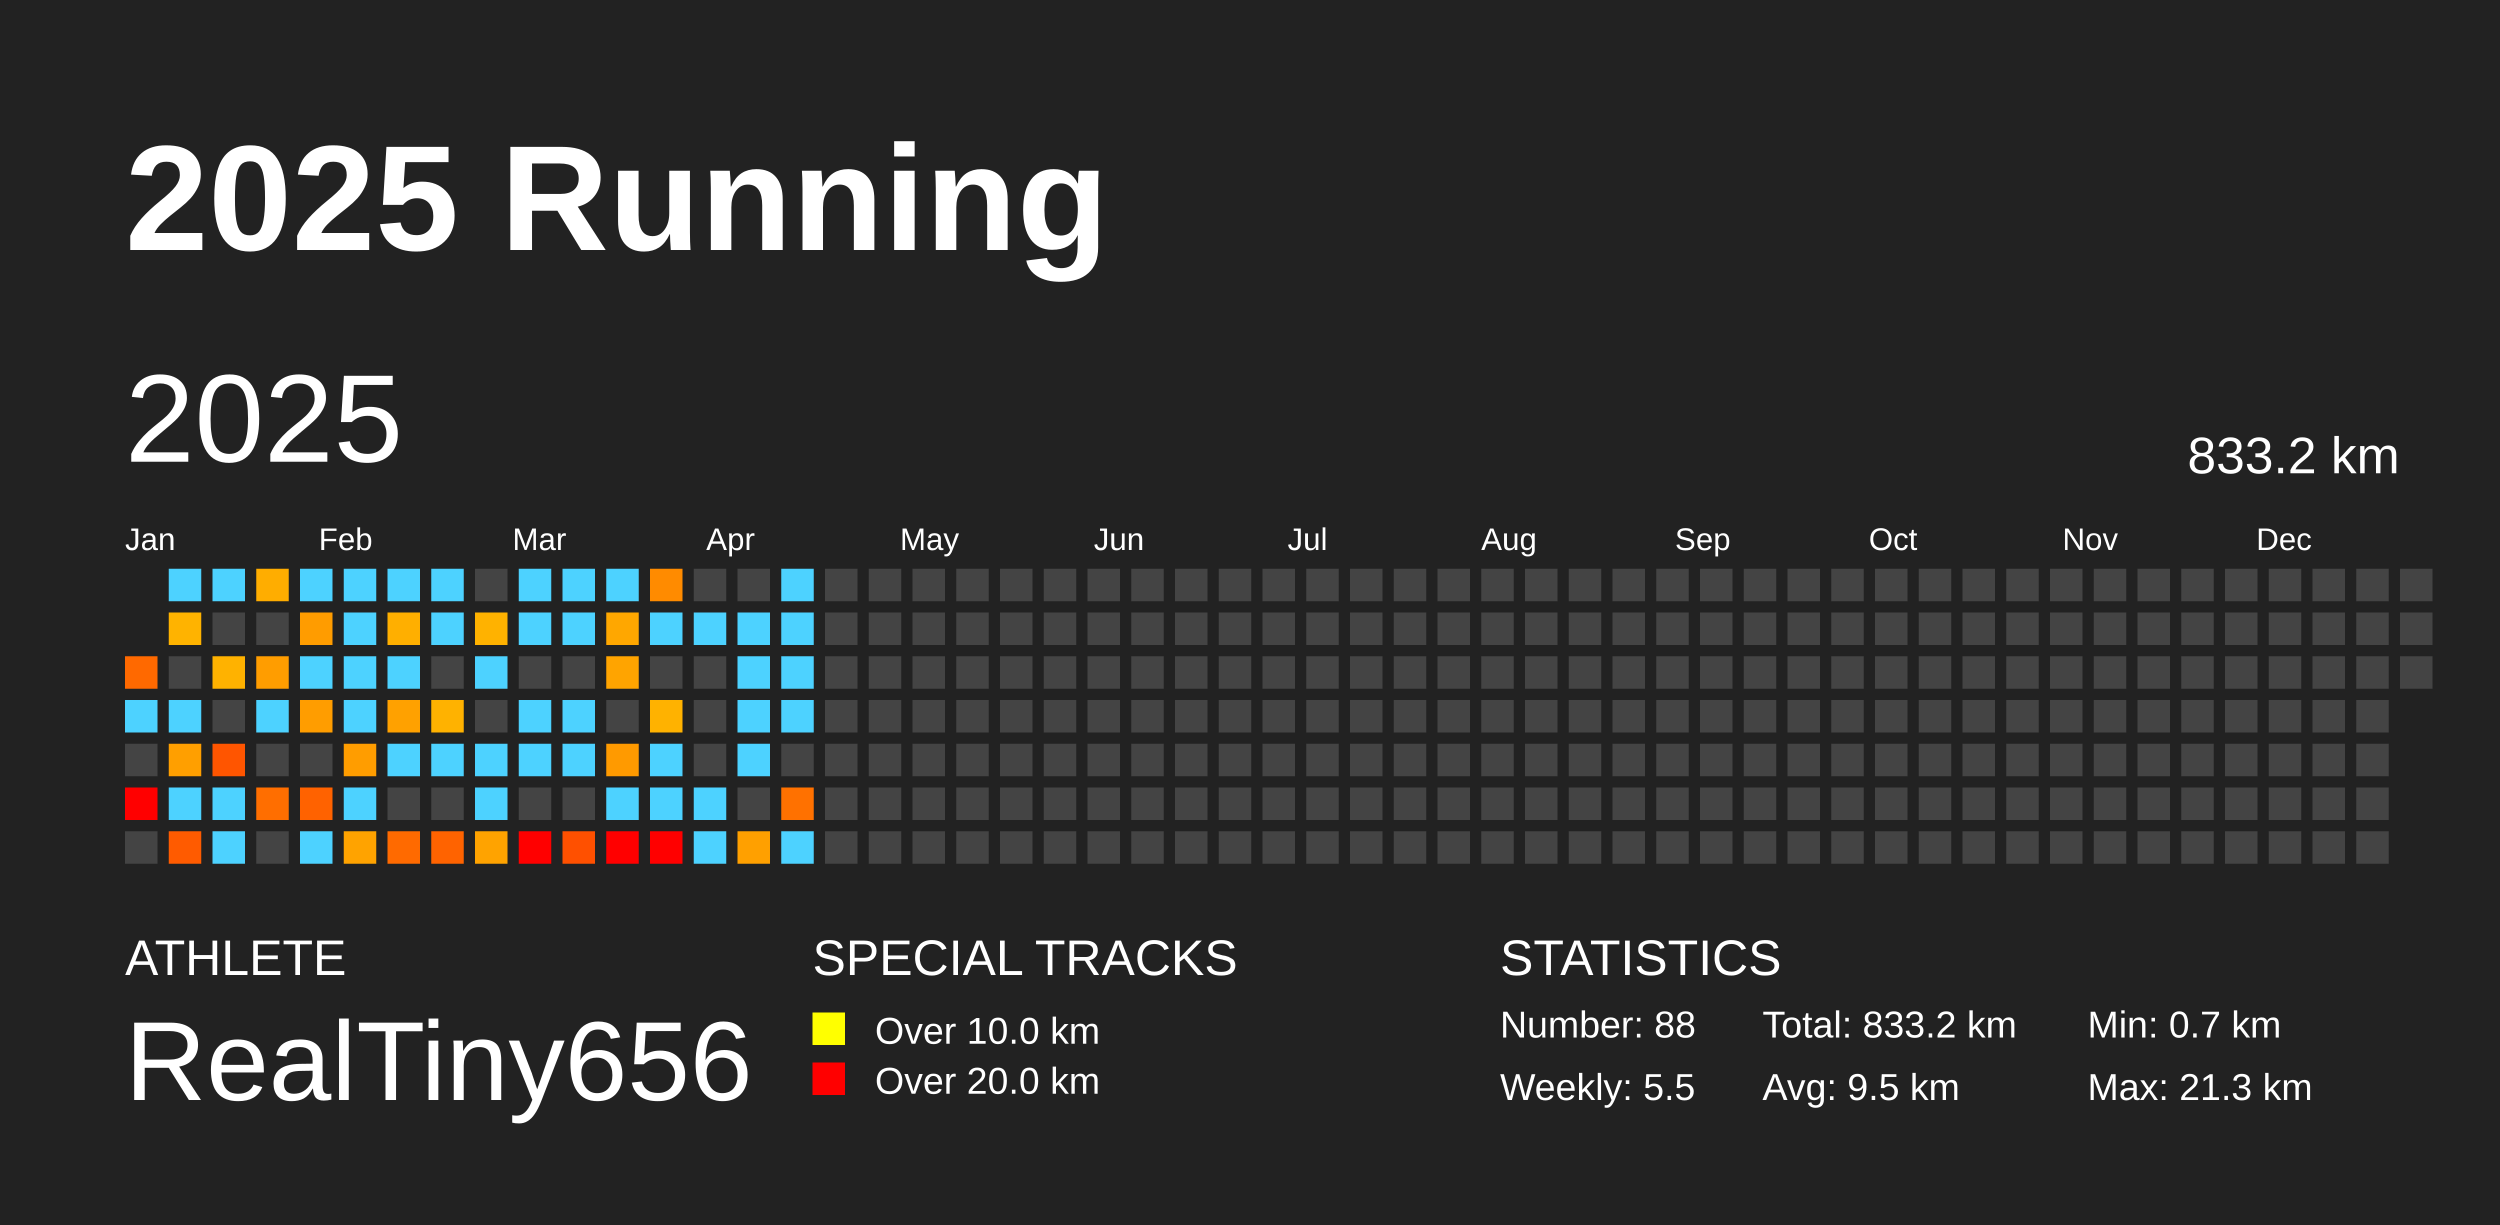
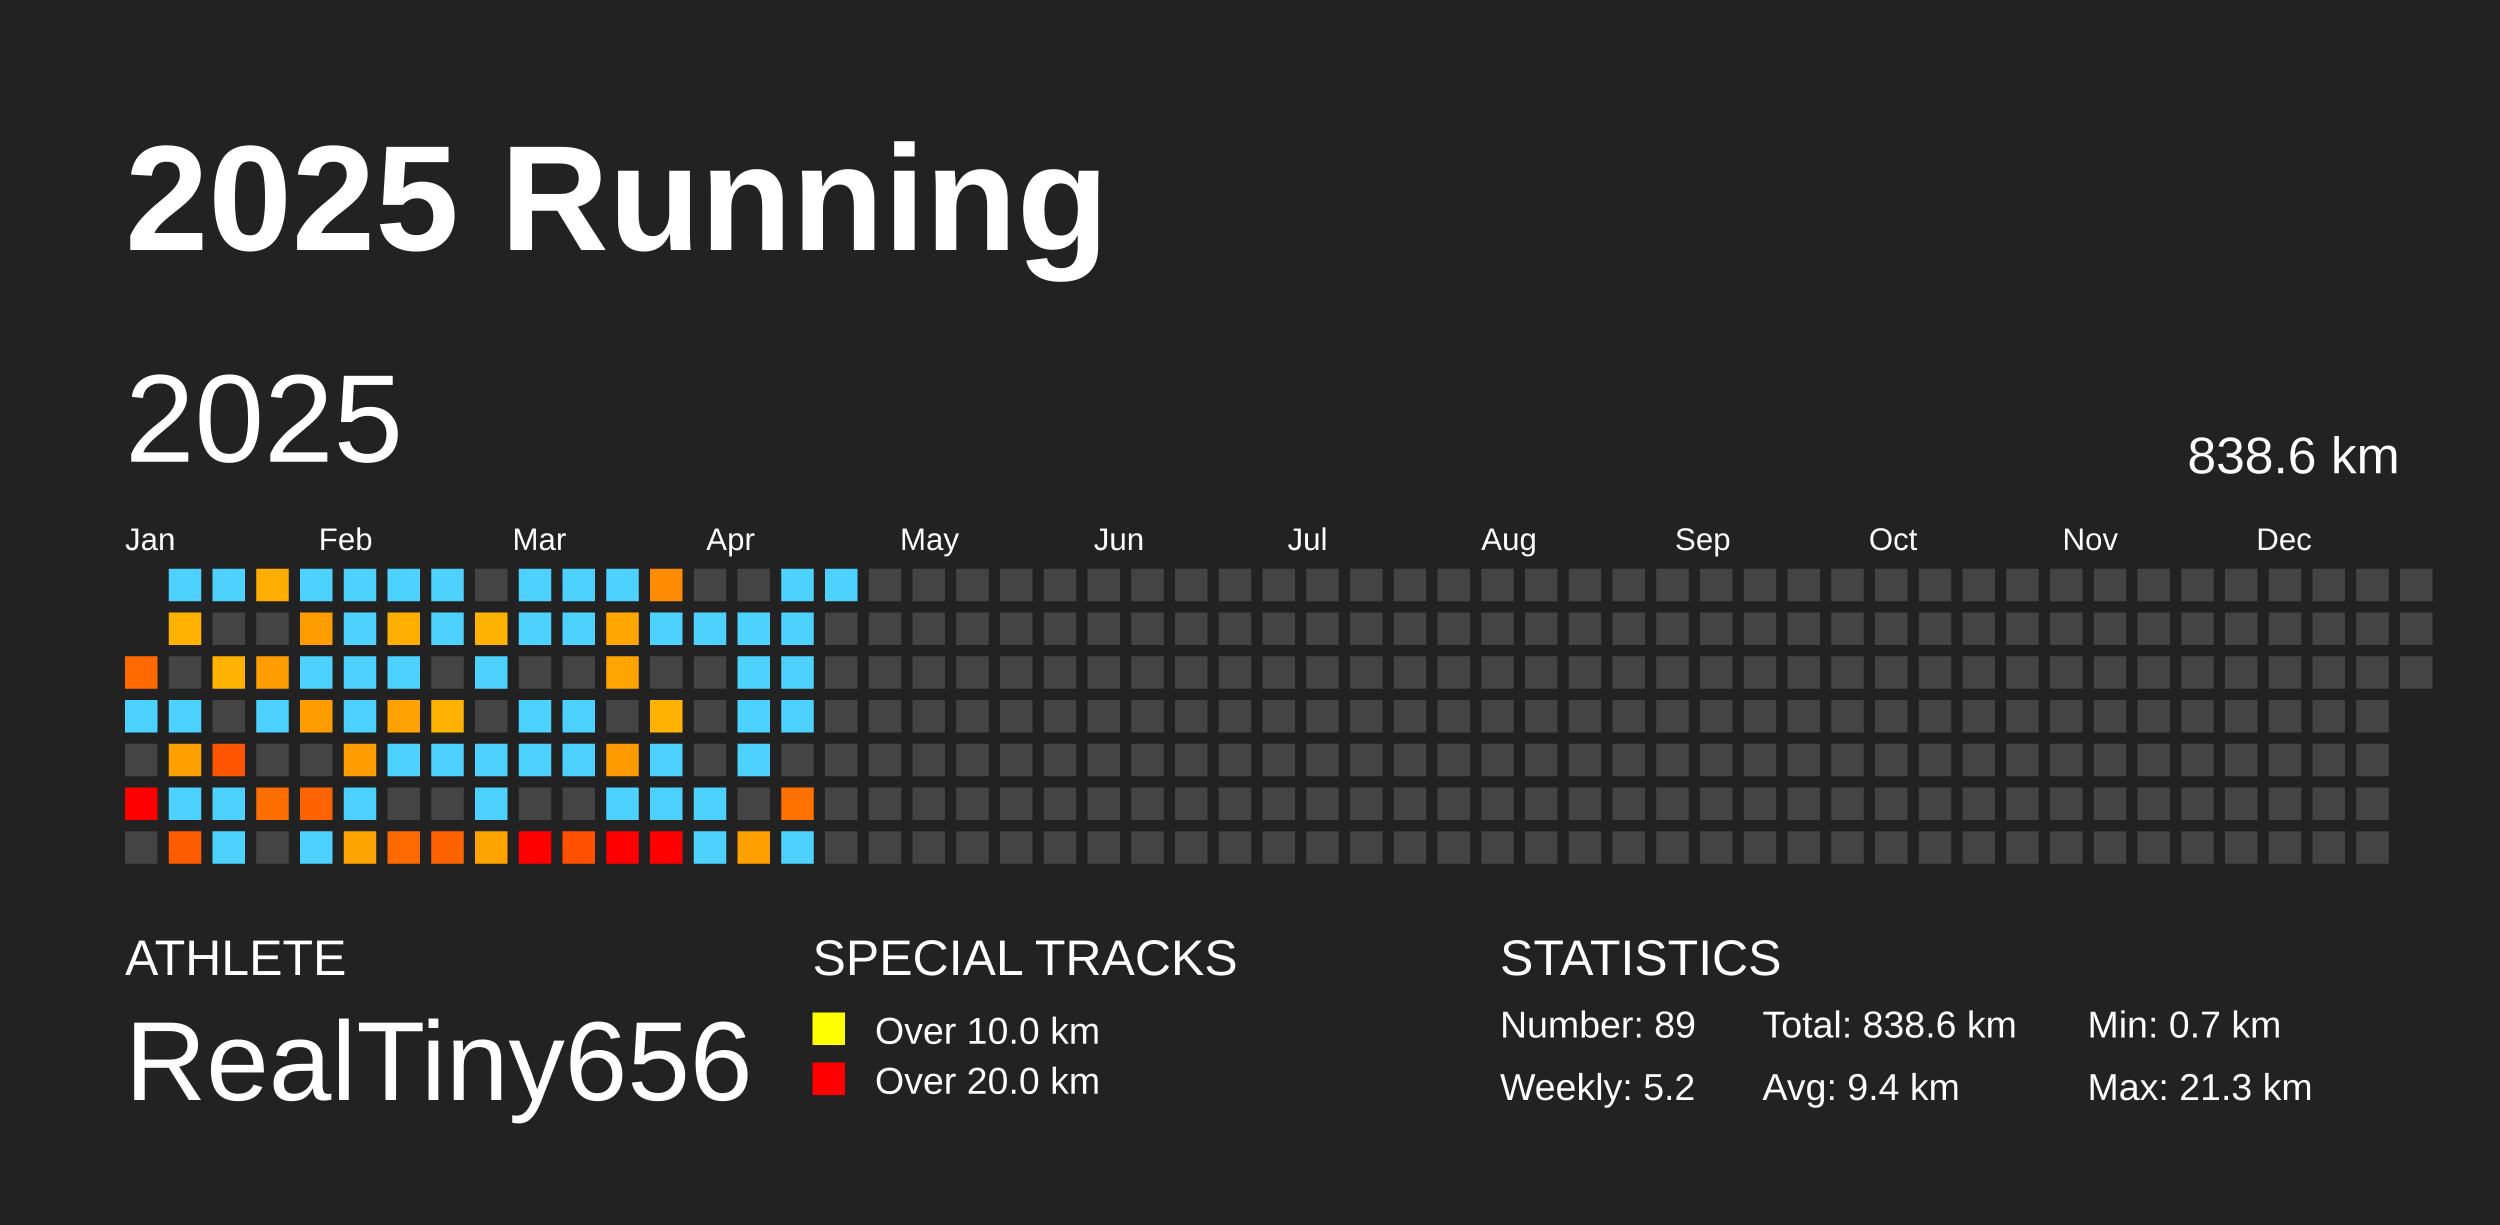
<svg xmlns="http://www.w3.org/2000/svg" baseProfile="full" height="98mm" version="1.1" viewBox="0,0,200,98" width="200mm">
  <defs />
  <rect fill="#222222" height="98" width="200" x="0" y="0" />
  <text fill="#FFFFFF" style="font-size:12px; font-family:Arial; font-weight:bold;" x="10" y="20">2025 Running</text>
  <text fill="#FFFFFF" style="font-size:4px; font-family:Arial" x="10" y="78">ATHLETE</text>
  <text fill="#FFFFFF" style="font-size:9px; font-family:Arial" x="10" y="88">RealTiny656</text>
  <text fill="#FFFFFF" style="font-size:4px; font-family:Arial" x="65" y="78">SPECIAL TRACKS</text>
  <rect fill="yellow" height="2.6" width="2.6" x="65" y="81" />
  <text fill="#FFFFFF" style="font-size:3px; font-family:Arial" x="70" y="83.5">Over 10.0 km</text>
  <rect fill="red" height="2.6" width="2.6" x="65" y="85" />
  <text fill="#FFFFFF" style="font-size:3px; font-family:Arial" x="70" y="87.5">Over 20.0 km</text>
  <text fill="#FFFFFF" style="font-size:4px; font-family:Arial" x="120" y="78">STATISTICS</text>
-   <text fill="#FFFFFF" style="font-size:3px; font-family:Arial" x="120" y="83">Number: 88</text>
-   <text fill="#FFFFFF" style="font-size:3px; font-family:Arial" x="120" y="88">Weekly: 5.5</text>
-   <text fill="#FFFFFF" style="font-size:3px; font-family:Arial" x="141" y="83">Total: 833.2 km</text>
-   <text fill="#FFFFFF" style="font-size:3px; font-family:Arial" x="141" y="88">Avg: 9.5 km</text>
+   <text fill="#FFFFFF" style="font-size:3px; font-family:Arial" x="120" y="83">Number: 89</text>
+   <text fill="#FFFFFF" style="font-size:3px; font-family:Arial" x="120" y="88">Weekly: 5.2</text>
+   <text fill="#FFFFFF" style="font-size:3px; font-family:Arial" x="141" y="83">Total: 838.6 km</text>
+   <text fill="#FFFFFF" style="font-size:3px; font-family:Arial" x="141" y="88">Avg: 9.4 km</text>
  <text fill="#FFFFFF" style="font-size:3px; font-family:Arial" x="167" y="83">Min: 0.7 km</text>
  <text fill="#FFFFFF" style="font-size:3px; font-family:Arial" x="167" y="88">Max: 21.3 km</text>
  <text dominant-baseline="hanging" fill="#FFFFFF" style="font-size:10.0px; font-family:Arial;" x="10" y="30">2025</text>
-   <text dominant-baseline="hanging" fill="#FFFFFF" style="font-size:4.125px; font-family:Arial;" x="175" y="35">833.2 km</text>
+   <text dominant-baseline="hanging" fill="#FFFFFF" style="font-size:4.125px; font-family:Arial;" x="175" y="35">838.6 km</text>
  <text fill="#FFFFFF" style="font-size:2.5px; font-family:Arial" x="10.0" y="44">Jan</text>
  <text fill="#FFFFFF" style="font-size:2.5px; font-family:Arial" x="25.5" y="44">Feb</text>
  <text fill="#FFFFFF" style="font-size:2.5px; font-family:Arial" x="41.0" y="44">Mar</text>
  <text fill="#FFFFFF" style="font-size:2.5px; font-family:Arial" x="56.5" y="44">Apr</text>
  <text fill="#FFFFFF" style="font-size:2.5px; font-family:Arial" x="72.0" y="44">May</text>
  <text fill="#FFFFFF" style="font-size:2.5px; font-family:Arial" x="87.5" y="44">Jun</text>
  <text fill="#FFFFFF" style="font-size:2.5px; font-family:Arial" x="103.0" y="44">Jul</text>
  <text fill="#FFFFFF" style="font-size:2.5px; font-family:Arial" x="118.5" y="44">Aug</text>
  <text fill="#FFFFFF" style="font-size:2.5px; font-family:Arial" x="134.0" y="44">Sep</text>
  <text fill="#FFFFFF" style="font-size:2.5px; font-family:Arial" x="149.5" y="44">Oct</text>
  <text fill="#FFFFFF" style="font-size:2.5px; font-family:Arial" x="165.0" y="44">Nov</text>
  <text fill="#FFFFFF" style="font-size:2.5px; font-family:Arial" x="180.5" y="44">Dec</text>
  <rect fill="#ff6900" height="2.6" width="2.6" x="10.0" y="52.5" />
  <rect fill="#4dd2ff" height="2.6" width="2.6" x="10.0" y="56.0" />
  <rect fill="#444444" height="2.6" width="2.6" x="10.0" y="59.5" />
  <rect fill="red" height="2.6" width="2.6" x="10.0" y="63.0" />
  <rect fill="#444444" height="2.6" width="2.6" x="10.0" y="66.5" />
  <rect fill="#4dd2ff" height="2.6" width="2.6" x="13.5" y="45.5" />
  <rect fill="#ffb300" height="2.6" width="2.6" x="13.5" y="49.0" />
  <rect fill="#444444" height="2.6" width="2.6" x="13.5" y="52.5" />
  <rect fill="#4dd2ff" height="2.6" width="2.6" x="13.5" y="56.0" />
  <rect fill="#ff9f00" height="2.6" width="2.6" x="13.5" y="59.5" />
  <rect fill="#4dd2ff" height="2.6" width="2.6" x="13.5" y="63.0" />
  <rect fill="#ff5b00" height="2.6" width="2.6" x="13.5" y="66.5" />
  <rect fill="#4dd2ff" height="2.6" width="2.6" x="17.0" y="45.5" />
  <rect fill="#444444" height="2.6" width="2.6" x="17.0" y="49.0" />
  <rect fill="#ffb200" height="2.6" width="2.6" x="17.0" y="52.5" />
  <rect fill="#444444" height="2.6" width="2.6" x="17.0" y="56.0" />
  <rect fill="#ff5500" height="2.6" width="2.6" x="17.0" y="59.5" />
  <rect fill="#4dd2ff" height="2.6" width="2.6" x="17.0" y="63.0" />
  <rect fill="#4dd2ff" height="2.6" width="2.6" x="17.0" y="66.5" />
  <rect fill="#ffad00" height="2.6" width="2.6" x="20.5" y="45.5" />
  <rect fill="#444444" height="2.6" width="2.6" x="20.5" y="49.0" />
  <rect fill="#ff9d00" height="2.6" width="2.6" x="20.5" y="52.5" />
  <rect fill="#4dd2ff" height="2.6" width="2.6" x="20.5" y="56.0" />
  <rect fill="#444444" height="2.6" width="2.6" x="20.5" y="59.5" />
  <rect fill="#ff6e00" height="2.6" width="2.6" x="20.5" y="63.0" />
  <rect fill="#444444" height="2.6" width="2.6" x="20.5" y="66.5" />
  <rect fill="#4dd2ff" height="2.6" width="2.6" x="24.0" y="45.5" />
  <rect fill="#ff9c00" height="2.6" width="2.6" x="24.0" y="49.0" />
  <rect fill="#4dd2ff" height="2.6" width="2.6" x="24.0" y="52.5" />
  <rect fill="#ff9d00" height="2.6" width="2.6" x="24.0" y="56.0" />
  <rect fill="#444444" height="2.6" width="2.6" x="24.0" y="59.5" />
  <rect fill="#ff6200" height="2.6" width="2.6" x="24.0" y="63.0" />
  <rect fill="#4dd2ff" height="2.6" width="2.6" x="24.0" y="66.5" />
  <rect fill="#4dd2ff" height="2.6" width="2.6" x="27.5" y="45.5" />
  <rect fill="#4dd2ff" height="2.6" width="2.6" x="27.5" y="49.0" />
  <rect fill="#4dd2ff" height="2.6" width="2.6" x="27.5" y="52.5" />
  <rect fill="#4dd2ff" height="2.6" width="2.6" x="27.5" y="56.0" />
  <rect fill="#ff9d00" height="2.6" width="2.6" x="27.5" y="59.5" />
  <rect fill="#4dd2ff" height="2.6" width="2.6" x="27.5" y="63.0" />
  <rect fill="#ffa300" height="2.6" width="2.6" x="27.5" y="66.5" />
  <rect fill="#4dd2ff" height="2.6" width="2.6" x="31.0" y="45.5" />
  <rect fill="#ffaf00" height="2.6" width="2.6" x="31.0" y="49.0" />
  <rect fill="#4dd2ff" height="2.6" width="2.6" x="31.0" y="52.5" />
  <rect fill="#ffa100" height="2.6" width="2.6" x="31.0" y="56.0" />
  <rect fill="#4dd2ff" height="2.6" width="2.6" x="31.0" y="59.5" />
  <rect fill="#444444" height="2.6" width="2.6" x="31.0" y="63.0" />
  <rect fill="#ff6a00" height="2.6" width="2.6" x="31.0" y="66.5" />
  <rect fill="#4dd2ff" height="2.6" width="2.6" x="34.5" y="45.5" />
  <rect fill="#4dd2ff" height="2.6" width="2.6" x="34.5" y="49.0" />
  <rect fill="#444444" height="2.6" width="2.6" x="34.5" y="52.5" />
  <rect fill="#ffb200" height="2.6" width="2.6" x="34.5" y="56.0" />
  <rect fill="#4dd2ff" height="2.6" width="2.6" x="34.5" y="59.5" />
  <rect fill="#444444" height="2.6" width="2.6" x="34.5" y="63.0" />
  <rect fill="#ff6300" height="2.6" width="2.6" x="34.5" y="66.5" />
  <rect fill="#444444" height="2.6" width="2.6" x="38.0" y="45.5" />
  <rect fill="#ffb200" height="2.6" width="2.6" x="38.0" y="49.0" />
  <rect fill="#4dd2ff" height="2.6" width="2.6" x="38.0" y="52.5" />
  <rect fill="#444444" height="2.6" width="2.6" x="38.0" y="56.0" />
  <rect fill="#4dd2ff" height="2.6" width="2.6" x="38.0" y="59.5" />
  <rect fill="#4dd2ff" height="2.6" width="2.6" x="38.0" y="63.0" />
  <rect fill="#ffa300" height="2.6" width="2.6" x="38.0" y="66.5" />
  <rect fill="#4dd2ff" height="2.6" width="2.6" x="41.5" y="45.5" />
  <rect fill="#4dd2ff" height="2.6" width="2.6" x="41.5" y="49.0" />
  <rect fill="#444444" height="2.6" width="2.6" x="41.5" y="52.5" />
  <rect fill="#4dd2ff" height="2.6" width="2.6" x="41.5" y="56.0" />
  <rect fill="#4dd2ff" height="2.6" width="2.6" x="41.5" y="59.5" />
  <rect fill="#444444" height="2.6" width="2.6" x="41.5" y="63.0" />
  <rect fill="red" height="2.6" width="2.6" x="41.5" y="66.5" />
  <rect fill="#4dd2ff" height="2.6" width="2.6" x="45.0" y="45.5" />
  <rect fill="#4dd2ff" height="2.6" width="2.6" x="45.0" y="49.0" />
  <rect fill="#444444" height="2.6" width="2.6" x="45.0" y="52.5" />
  <rect fill="#4dd2ff" height="2.6" width="2.6" x="45.0" y="56.0" />
  <rect fill="#4dd2ff" height="2.6" width="2.6" x="45.0" y="59.5" />
  <rect fill="#444444" height="2.6" width="2.6" x="45.0" y="63.0" />
  <rect fill="#ff5000" height="2.6" width="2.6" x="45.0" y="66.5" />
  <rect fill="#4dd2ff" height="2.6" width="2.6" x="48.5" y="45.5" />
  <rect fill="#ffa700" height="2.6" width="2.6" x="48.5" y="49.0" />
  <rect fill="#ffa400" height="2.6" width="2.6" x="48.5" y="52.5" />
  <rect fill="#444444" height="2.6" width="2.6" x="48.5" y="56.0" />
  <rect fill="#ff9a00" height="2.6" width="2.6" x="48.5" y="59.5" />
  <rect fill="#4dd2ff" height="2.6" width="2.6" x="48.5" y="63.0" />
  <rect fill="red" height="2.6" width="2.6" x="48.5" y="66.5" />
  <rect fill="#ff8b00" height="2.6" width="2.6" x="52.0" y="45.5" />
  <rect fill="#4dd2ff" height="2.6" width="2.6" x="52.0" y="49.0" />
  <rect fill="#444444" height="2.6" width="2.6" x="52.0" y="52.5" />
  <rect fill="#ffb200" height="2.6" width="2.6" x="52.0" y="56.0" />
  <rect fill="#4dd2ff" height="2.6" width="2.6" x="52.0" y="59.5" />
  <rect fill="#4dd2ff" height="2.6" width="2.6" x="52.0" y="63.0" />
  <rect fill="red" height="2.6" width="2.6" x="52.0" y="66.5" />
  <rect fill="#444444" height="2.6" width="2.6" x="55.5" y="45.5" />
  <rect fill="#4dd2ff" height="2.6" width="2.6" x="55.5" y="49.0" />
  <rect fill="#444444" height="2.6" width="2.6" x="55.5" y="52.5" />
  <rect fill="#444444" height="2.6" width="2.6" x="55.5" y="56.0" />
  <rect fill="#444444" height="2.6" width="2.6" x="55.5" y="59.5" />
  <rect fill="#4dd2ff" height="2.6" width="2.6" x="55.5" y="63.0" />
  <rect fill="#4dd2ff" height="2.6" width="2.6" x="55.5" y="66.5" />
  <rect fill="#444444" height="2.6" width="2.6" x="59.0" y="45.5" />
  <rect fill="#4dd2ff" height="2.6" width="2.6" x="59.0" y="49.0" />
  <rect fill="#4dd2ff" height="2.6" width="2.6" x="59.0" y="52.5" />
  <rect fill="#4dd2ff" height="2.6" width="2.6" x="59.0" y="56.0" />
  <rect fill="#4dd2ff" height="2.6" width="2.6" x="59.0" y="59.5" />
  <rect fill="#444444" height="2.6" width="2.6" x="59.0" y="63.0" />
  <rect fill="#ffa000" height="2.6" width="2.6" x="59.0" y="66.5" />
  <rect fill="#4dd2ff" height="2.6" width="2.6" x="62.5" y="45.5" />
  <rect fill="#4dd2ff" height="2.6" width="2.6" x="62.5" y="49.0" />
  <rect fill="#4dd2ff" height="2.6" width="2.6" x="62.5" y="52.5" />
  <rect fill="#4dd2ff" height="2.6" width="2.6" x="62.5" y="56.0" />
  <rect fill="#444444" height="2.6" width="2.6" x="62.5" y="59.5" />
  <rect fill="#ff7100" height="2.6" width="2.6" x="62.5" y="63.0" />
  <rect fill="#4dd2ff" height="2.6" width="2.6" x="62.5" y="66.5" />
-   <rect fill="#444444" height="2.6" width="2.6" x="66.0" y="45.5" />
+   <rect fill="#4dd2ff" height="2.6" width="2.6" x="66.0" y="45.5" />
  <rect fill="#444444" height="2.6" width="2.6" x="66.0" y="49.0" />
  <rect fill="#444444" height="2.6" width="2.6" x="66.0" y="52.5" />
  <rect fill="#444444" height="2.6" width="2.6" x="66.0" y="56.0" />
  <rect fill="#444444" height="2.6" width="2.6" x="66.0" y="59.5" />
  <rect fill="#444444" height="2.6" width="2.6" x="66.0" y="63.0" />
  <rect fill="#444444" height="2.6" width="2.6" x="66.0" y="66.5" />
  <rect fill="#444444" height="2.6" width="2.6" x="69.5" y="45.5" />
  <rect fill="#444444" height="2.6" width="2.6" x="69.5" y="49.0" />
  <rect fill="#444444" height="2.6" width="2.6" x="69.5" y="52.5" />
  <rect fill="#444444" height="2.6" width="2.6" x="69.5" y="56.0" />
  <rect fill="#444444" height="2.6" width="2.6" x="69.5" y="59.5" />
  <rect fill="#444444" height="2.6" width="2.6" x="69.5" y="63.0" />
  <rect fill="#444444" height="2.6" width="2.6" x="69.5" y="66.5" />
  <rect fill="#444444" height="2.6" width="2.6" x="73.0" y="45.5" />
  <rect fill="#444444" height="2.6" width="2.6" x="73.0" y="49.0" />
  <rect fill="#444444" height="2.6" width="2.6" x="73.0" y="52.5" />
  <rect fill="#444444" height="2.6" width="2.6" x="73.0" y="56.0" />
  <rect fill="#444444" height="2.6" width="2.6" x="73.0" y="59.5" />
  <rect fill="#444444" height="2.6" width="2.6" x="73.0" y="63.0" />
  <rect fill="#444444" height="2.6" width="2.6" x="73.0" y="66.5" />
  <rect fill="#444444" height="2.6" width="2.6" x="76.5" y="45.5" />
  <rect fill="#444444" height="2.6" width="2.6" x="76.5" y="49.0" />
  <rect fill="#444444" height="2.6" width="2.6" x="76.5" y="52.5" />
  <rect fill="#444444" height="2.6" width="2.6" x="76.5" y="56.0" />
  <rect fill="#444444" height="2.6" width="2.6" x="76.5" y="59.5" />
  <rect fill="#444444" height="2.6" width="2.6" x="76.5" y="63.0" />
  <rect fill="#444444" height="2.6" width="2.6" x="76.5" y="66.5" />
  <rect fill="#444444" height="2.6" width="2.6" x="80.0" y="45.5" />
  <rect fill="#444444" height="2.6" width="2.6" x="80.0" y="49.0" />
  <rect fill="#444444" height="2.6" width="2.6" x="80.0" y="52.5" />
  <rect fill="#444444" height="2.6" width="2.6" x="80.0" y="56.0" />
  <rect fill="#444444" height="2.6" width="2.6" x="80.0" y="59.5" />
  <rect fill="#444444" height="2.6" width="2.6" x="80.0" y="63.0" />
  <rect fill="#444444" height="2.6" width="2.6" x="80.0" y="66.5" />
  <rect fill="#444444" height="2.6" width="2.6" x="83.5" y="45.5" />
  <rect fill="#444444" height="2.6" width="2.6" x="83.5" y="49.0" />
  <rect fill="#444444" height="2.6" width="2.6" x="83.5" y="52.5" />
  <rect fill="#444444" height="2.6" width="2.6" x="83.5" y="56.0" />
  <rect fill="#444444" height="2.6" width="2.6" x="83.5" y="59.5" />
  <rect fill="#444444" height="2.6" width="2.6" x="83.5" y="63.0" />
  <rect fill="#444444" height="2.6" width="2.6" x="83.5" y="66.5" />
  <rect fill="#444444" height="2.6" width="2.6" x="87.0" y="45.5" />
  <rect fill="#444444" height="2.6" width="2.6" x="87.0" y="49.0" />
  <rect fill="#444444" height="2.6" width="2.6" x="87.0" y="52.5" />
  <rect fill="#444444" height="2.6" width="2.6" x="87.0" y="56.0" />
  <rect fill="#444444" height="2.6" width="2.6" x="87.0" y="59.5" />
  <rect fill="#444444" height="2.6" width="2.6" x="87.0" y="63.0" />
  <rect fill="#444444" height="2.6" width="2.6" x="87.0" y="66.5" />
  <rect fill="#444444" height="2.6" width="2.6" x="90.5" y="45.5" />
  <rect fill="#444444" height="2.6" width="2.6" x="90.5" y="49.0" />
  <rect fill="#444444" height="2.6" width="2.6" x="90.5" y="52.5" />
  <rect fill="#444444" height="2.6" width="2.6" x="90.5" y="56.0" />
  <rect fill="#444444" height="2.6" width="2.6" x="90.5" y="59.5" />
  <rect fill="#444444" height="2.6" width="2.6" x="90.5" y="63.0" />
  <rect fill="#444444" height="2.6" width="2.6" x="90.5" y="66.5" />
  <rect fill="#444444" height="2.6" width="2.6" x="94.0" y="45.5" />
  <rect fill="#444444" height="2.6" width="2.6" x="94.0" y="49.0" />
  <rect fill="#444444" height="2.6" width="2.6" x="94.0" y="52.5" />
  <rect fill="#444444" height="2.6" width="2.6" x="94.0" y="56.0" />
  <rect fill="#444444" height="2.6" width="2.6" x="94.0" y="59.5" />
  <rect fill="#444444" height="2.6" width="2.6" x="94.0" y="63.0" />
  <rect fill="#444444" height="2.6" width="2.6" x="94.0" y="66.5" />
  <rect fill="#444444" height="2.6" width="2.6" x="97.5" y="45.5" />
  <rect fill="#444444" height="2.6" width="2.6" x="97.5" y="49.0" />
  <rect fill="#444444" height="2.6" width="2.6" x="97.5" y="52.5" />
  <rect fill="#444444" height="2.6" width="2.6" x="97.5" y="56.0" />
  <rect fill="#444444" height="2.6" width="2.6" x="97.5" y="59.5" />
  <rect fill="#444444" height="2.6" width="2.6" x="97.5" y="63.0" />
  <rect fill="#444444" height="2.6" width="2.6" x="97.5" y="66.5" />
  <rect fill="#444444" height="2.6" width="2.6" x="101.0" y="45.5" />
  <rect fill="#444444" height="2.6" width="2.6" x="101.0" y="49.0" />
  <rect fill="#444444" height="2.6" width="2.6" x="101.0" y="52.5" />
  <rect fill="#444444" height="2.6" width="2.6" x="101.0" y="56.0" />
  <rect fill="#444444" height="2.6" width="2.6" x="101.0" y="59.5" />
  <rect fill="#444444" height="2.6" width="2.6" x="101.0" y="63.0" />
  <rect fill="#444444" height="2.6" width="2.6" x="101.0" y="66.5" />
  <rect fill="#444444" height="2.6" width="2.6" x="104.5" y="45.5" />
  <rect fill="#444444" height="2.6" width="2.6" x="104.5" y="49.0" />
  <rect fill="#444444" height="2.6" width="2.6" x="104.5" y="52.5" />
  <rect fill="#444444" height="2.6" width="2.6" x="104.5" y="56.0" />
  <rect fill="#444444" height="2.6" width="2.6" x="104.5" y="59.5" />
  <rect fill="#444444" height="2.6" width="2.6" x="104.5" y="63.0" />
  <rect fill="#444444" height="2.6" width="2.6" x="104.5" y="66.5" />
  <rect fill="#444444" height="2.6" width="2.6" x="108.0" y="45.5" />
  <rect fill="#444444" height="2.6" width="2.6" x="108.0" y="49.0" />
  <rect fill="#444444" height="2.6" width="2.6" x="108.0" y="52.5" />
  <rect fill="#444444" height="2.6" width="2.6" x="108.0" y="56.0" />
  <rect fill="#444444" height="2.6" width="2.6" x="108.0" y="59.5" />
  <rect fill="#444444" height="2.6" width="2.6" x="108.0" y="63.0" />
  <rect fill="#444444" height="2.6" width="2.6" x="108.0" y="66.5" />
  <rect fill="#444444" height="2.6" width="2.6" x="111.5" y="45.5" />
  <rect fill="#444444" height="2.6" width="2.6" x="111.5" y="49.0" />
  <rect fill="#444444" height="2.6" width="2.6" x="111.5" y="52.5" />
  <rect fill="#444444" height="2.6" width="2.6" x="111.5" y="56.0" />
  <rect fill="#444444" height="2.6" width="2.6" x="111.5" y="59.5" />
  <rect fill="#444444" height="2.6" width="2.6" x="111.5" y="63.0" />
  <rect fill="#444444" height="2.6" width="2.6" x="111.5" y="66.5" />
  <rect fill="#444444" height="2.6" width="2.6" x="115.0" y="45.5" />
  <rect fill="#444444" height="2.6" width="2.6" x="115.0" y="49.0" />
  <rect fill="#444444" height="2.6" width="2.6" x="115.0" y="52.5" />
  <rect fill="#444444" height="2.6" width="2.6" x="115.0" y="56.0" />
  <rect fill="#444444" height="2.6" width="2.6" x="115.0" y="59.5" />
  <rect fill="#444444" height="2.6" width="2.6" x="115.0" y="63.0" />
  <rect fill="#444444" height="2.6" width="2.6" x="115.0" y="66.5" />
  <rect fill="#444444" height="2.6" width="2.6" x="118.5" y="45.5" />
  <rect fill="#444444" height="2.6" width="2.6" x="118.5" y="49.0" />
  <rect fill="#444444" height="2.6" width="2.6" x="118.5" y="52.5" />
  <rect fill="#444444" height="2.6" width="2.6" x="118.5" y="56.0" />
  <rect fill="#444444" height="2.6" width="2.6" x="118.5" y="59.5" />
  <rect fill="#444444" height="2.6" width="2.6" x="118.5" y="63.0" />
  <rect fill="#444444" height="2.6" width="2.6" x="118.5" y="66.5" />
  <rect fill="#444444" height="2.6" width="2.6" x="122.0" y="45.5" />
  <rect fill="#444444" height="2.6" width="2.6" x="122.0" y="49.0" />
  <rect fill="#444444" height="2.6" width="2.6" x="122.0" y="52.5" />
  <rect fill="#444444" height="2.6" width="2.6" x="122.0" y="56.0" />
  <rect fill="#444444" height="2.6" width="2.6" x="122.0" y="59.5" />
  <rect fill="#444444" height="2.6" width="2.6" x="122.0" y="63.0" />
  <rect fill="#444444" height="2.6" width="2.6" x="122.0" y="66.5" />
  <rect fill="#444444" height="2.6" width="2.6" x="125.5" y="45.5" />
  <rect fill="#444444" height="2.6" width="2.6" x="125.5" y="49.0" />
  <rect fill="#444444" height="2.6" width="2.6" x="125.5" y="52.5" />
  <rect fill="#444444" height="2.6" width="2.6" x="125.5" y="56.0" />
  <rect fill="#444444" height="2.6" width="2.6" x="125.5" y="59.5" />
  <rect fill="#444444" height="2.6" width="2.6" x="125.5" y="63.0" />
  <rect fill="#444444" height="2.6" width="2.6" x="125.5" y="66.5" />
  <rect fill="#444444" height="2.6" width="2.6" x="129.0" y="45.5" />
  <rect fill="#444444" height="2.6" width="2.6" x="129.0" y="49.0" />
  <rect fill="#444444" height="2.6" width="2.6" x="129.0" y="52.5" />
  <rect fill="#444444" height="2.6" width="2.6" x="129.0" y="56.0" />
  <rect fill="#444444" height="2.6" width="2.6" x="129.0" y="59.5" />
  <rect fill="#444444" height="2.6" width="2.6" x="129.0" y="63.0" />
  <rect fill="#444444" height="2.6" width="2.6" x="129.0" y="66.5" />
  <rect fill="#444444" height="2.6" width="2.6" x="132.5" y="45.5" />
  <rect fill="#444444" height="2.6" width="2.6" x="132.5" y="49.0" />
  <rect fill="#444444" height="2.6" width="2.6" x="132.5" y="52.5" />
  <rect fill="#444444" height="2.6" width="2.6" x="132.5" y="56.0" />
  <rect fill="#444444" height="2.6" width="2.6" x="132.5" y="59.5" />
  <rect fill="#444444" height="2.6" width="2.6" x="132.5" y="63.0" />
  <rect fill="#444444" height="2.6" width="2.6" x="132.5" y="66.5" />
  <rect fill="#444444" height="2.6" width="2.6" x="136.0" y="45.5" />
  <rect fill="#444444" height="2.6" width="2.6" x="136.0" y="49.0" />
  <rect fill="#444444" height="2.6" width="2.6" x="136.0" y="52.5" />
  <rect fill="#444444" height="2.6" width="2.6" x="136.0" y="56.0" />
  <rect fill="#444444" height="2.6" width="2.6" x="136.0" y="59.5" />
  <rect fill="#444444" height="2.6" width="2.6" x="136.0" y="63.0" />
  <rect fill="#444444" height="2.6" width="2.6" x="136.0" y="66.5" />
  <rect fill="#444444" height="2.6" width="2.6" x="139.5" y="45.5" />
  <rect fill="#444444" height="2.6" width="2.6" x="139.5" y="49.0" />
  <rect fill="#444444" height="2.6" width="2.6" x="139.5" y="52.5" />
  <rect fill="#444444" height="2.6" width="2.6" x="139.5" y="56.0" />
  <rect fill="#444444" height="2.6" width="2.6" x="139.5" y="59.5" />
  <rect fill="#444444" height="2.6" width="2.6" x="139.5" y="63.0" />
  <rect fill="#444444" height="2.6" width="2.6" x="139.5" y="66.5" />
  <rect fill="#444444" height="2.6" width="2.6" x="143.0" y="45.5" />
  <rect fill="#444444" height="2.6" width="2.6" x="143.0" y="49.0" />
  <rect fill="#444444" height="2.6" width="2.6" x="143.0" y="52.5" />
  <rect fill="#444444" height="2.6" width="2.6" x="143.0" y="56.0" />
  <rect fill="#444444" height="2.6" width="2.6" x="143.0" y="59.5" />
  <rect fill="#444444" height="2.6" width="2.6" x="143.0" y="63.0" />
  <rect fill="#444444" height="2.6" width="2.6" x="143.0" y="66.5" />
  <rect fill="#444444" height="2.6" width="2.6" x="146.5" y="45.5" />
  <rect fill="#444444" height="2.6" width="2.6" x="146.5" y="49.0" />
  <rect fill="#444444" height="2.6" width="2.6" x="146.5" y="52.5" />
  <rect fill="#444444" height="2.6" width="2.6" x="146.5" y="56.0" />
  <rect fill="#444444" height="2.6" width="2.6" x="146.5" y="59.5" />
  <rect fill="#444444" height="2.6" width="2.6" x="146.5" y="63.0" />
  <rect fill="#444444" height="2.6" width="2.6" x="146.5" y="66.5" />
  <rect fill="#444444" height="2.6" width="2.6" x="150.0" y="45.5" />
  <rect fill="#444444" height="2.6" width="2.6" x="150.0" y="49.0" />
  <rect fill="#444444" height="2.6" width="2.6" x="150.0" y="52.5" />
  <rect fill="#444444" height="2.6" width="2.6" x="150.0" y="56.0" />
  <rect fill="#444444" height="2.6" width="2.6" x="150.0" y="59.5" />
  <rect fill="#444444" height="2.6" width="2.6" x="150.0" y="63.0" />
  <rect fill="#444444" height="2.6" width="2.6" x="150.0" y="66.5" />
  <rect fill="#444444" height="2.6" width="2.6" x="153.5" y="45.5" />
  <rect fill="#444444" height="2.6" width="2.6" x="153.5" y="49.0" />
  <rect fill="#444444" height="2.6" width="2.6" x="153.5" y="52.5" />
  <rect fill="#444444" height="2.6" width="2.6" x="153.5" y="56.0" />
  <rect fill="#444444" height="2.6" width="2.6" x="153.5" y="59.5" />
  <rect fill="#444444" height="2.6" width="2.6" x="153.5" y="63.0" />
  <rect fill="#444444" height="2.6" width="2.6" x="153.5" y="66.5" />
  <rect fill="#444444" height="2.6" width="2.6" x="157.0" y="45.5" />
  <rect fill="#444444" height="2.6" width="2.6" x="157.0" y="49.0" />
  <rect fill="#444444" height="2.6" width="2.6" x="157.0" y="52.5" />
  <rect fill="#444444" height="2.6" width="2.6" x="157.0" y="56.0" />
  <rect fill="#444444" height="2.6" width="2.6" x="157.0" y="59.5" />
  <rect fill="#444444" height="2.6" width="2.6" x="157.0" y="63.0" />
  <rect fill="#444444" height="2.6" width="2.6" x="157.0" y="66.5" />
  <rect fill="#444444" height="2.6" width="2.6" x="160.5" y="45.5" />
  <rect fill="#444444" height="2.6" width="2.6" x="160.5" y="49.0" />
  <rect fill="#444444" height="2.6" width="2.6" x="160.5" y="52.5" />
  <rect fill="#444444" height="2.6" width="2.6" x="160.5" y="56.0" />
  <rect fill="#444444" height="2.6" width="2.6" x="160.5" y="59.5" />
  <rect fill="#444444" height="2.6" width="2.6" x="160.5" y="63.0" />
  <rect fill="#444444" height="2.6" width="2.6" x="160.5" y="66.5" />
  <rect fill="#444444" height="2.6" width="2.6" x="164.0" y="45.5" />
  <rect fill="#444444" height="2.6" width="2.6" x="164.0" y="49.0" />
  <rect fill="#444444" height="2.6" width="2.6" x="164.0" y="52.5" />
  <rect fill="#444444" height="2.6" width="2.6" x="164.0" y="56.0" />
  <rect fill="#444444" height="2.6" width="2.6" x="164.0" y="59.5" />
  <rect fill="#444444" height="2.6" width="2.6" x="164.0" y="63.0" />
  <rect fill="#444444" height="2.6" width="2.6" x="164.0" y="66.5" />
  <rect fill="#444444" height="2.6" width="2.6" x="167.5" y="45.5" />
  <rect fill="#444444" height="2.6" width="2.6" x="167.5" y="49.0" />
  <rect fill="#444444" height="2.6" width="2.6" x="167.5" y="52.5" />
  <rect fill="#444444" height="2.6" width="2.6" x="167.5" y="56.0" />
  <rect fill="#444444" height="2.6" width="2.6" x="167.5" y="59.5" />
  <rect fill="#444444" height="2.6" width="2.6" x="167.5" y="63.0" />
  <rect fill="#444444" height="2.6" width="2.6" x="167.5" y="66.5" />
  <rect fill="#444444" height="2.6" width="2.6" x="171.0" y="45.5" />
  <rect fill="#444444" height="2.6" width="2.6" x="171.0" y="49.0" />
  <rect fill="#444444" height="2.6" width="2.6" x="171.0" y="52.5" />
  <rect fill="#444444" height="2.6" width="2.6" x="171.0" y="56.0" />
  <rect fill="#444444" height="2.6" width="2.6" x="171.0" y="59.5" />
  <rect fill="#444444" height="2.6" width="2.6" x="171.0" y="63.0" />
  <rect fill="#444444" height="2.6" width="2.6" x="171.0" y="66.5" />
  <rect fill="#444444" height="2.6" width="2.6" x="174.5" y="45.5" />
  <rect fill="#444444" height="2.6" width="2.6" x="174.5" y="49.0" />
  <rect fill="#444444" height="2.6" width="2.6" x="174.5" y="52.5" />
  <rect fill="#444444" height="2.6" width="2.6" x="174.5" y="56.0" />
  <rect fill="#444444" height="2.6" width="2.6" x="174.5" y="59.5" />
  <rect fill="#444444" height="2.6" width="2.6" x="174.5" y="63.0" />
  <rect fill="#444444" height="2.6" width="2.6" x="174.5" y="66.5" />
  <rect fill="#444444" height="2.6" width="2.6" x="178.0" y="45.5" />
  <rect fill="#444444" height="2.6" width="2.6" x="178.0" y="49.0" />
  <rect fill="#444444" height="2.6" width="2.6" x="178.0" y="52.5" />
  <rect fill="#444444" height="2.6" width="2.6" x="178.0" y="56.0" />
  <rect fill="#444444" height="2.6" width="2.6" x="178.0" y="59.5" />
  <rect fill="#444444" height="2.6" width="2.6" x="178.0" y="63.0" />
  <rect fill="#444444" height="2.6" width="2.6" x="178.0" y="66.5" />
  <rect fill="#444444" height="2.6" width="2.6" x="181.5" y="45.5" />
  <rect fill="#444444" height="2.6" width="2.6" x="181.5" y="49.0" />
  <rect fill="#444444" height="2.6" width="2.6" x="181.5" y="52.5" />
  <rect fill="#444444" height="2.6" width="2.6" x="181.5" y="56.0" />
  <rect fill="#444444" height="2.6" width="2.6" x="181.5" y="59.5" />
  <rect fill="#444444" height="2.6" width="2.6" x="181.5" y="63.0" />
  <rect fill="#444444" height="2.6" width="2.6" x="181.5" y="66.5" />
  <rect fill="#444444" height="2.6" width="2.6" x="185.0" y="45.5" />
  <rect fill="#444444" height="2.6" width="2.6" x="185.0" y="49.0" />
  <rect fill="#444444" height="2.6" width="2.6" x="185.0" y="52.5" />
  <rect fill="#444444" height="2.6" width="2.6" x="185.0" y="56.0" />
  <rect fill="#444444" height="2.6" width="2.6" x="185.0" y="59.5" />
  <rect fill="#444444" height="2.6" width="2.6" x="185.0" y="63.0" />
  <rect fill="#444444" height="2.6" width="2.6" x="185.0" y="66.5" />
  <rect fill="#444444" height="2.6" width="2.6" x="188.5" y="45.5" />
  <rect fill="#444444" height="2.6" width="2.6" x="188.5" y="49.0" />
  <rect fill="#444444" height="2.6" width="2.6" x="188.5" y="52.5" />
  <rect fill="#444444" height="2.6" width="2.6" x="188.5" y="56.0" />
  <rect fill="#444444" height="2.6" width="2.6" x="188.5" y="59.5" />
  <rect fill="#444444" height="2.6" width="2.6" x="188.5" y="63.0" />
  <rect fill="#444444" height="2.6" width="2.6" x="188.5" y="66.5" />
  <rect fill="#444444" height="2.6" width="2.6" x="192.0" y="45.5" />
  <rect fill="#444444" height="2.6" width="2.6" x="192.0" y="49.0" />
  <rect fill="#444444" height="2.6" width="2.6" x="192.0" y="52.5" />
</svg>
